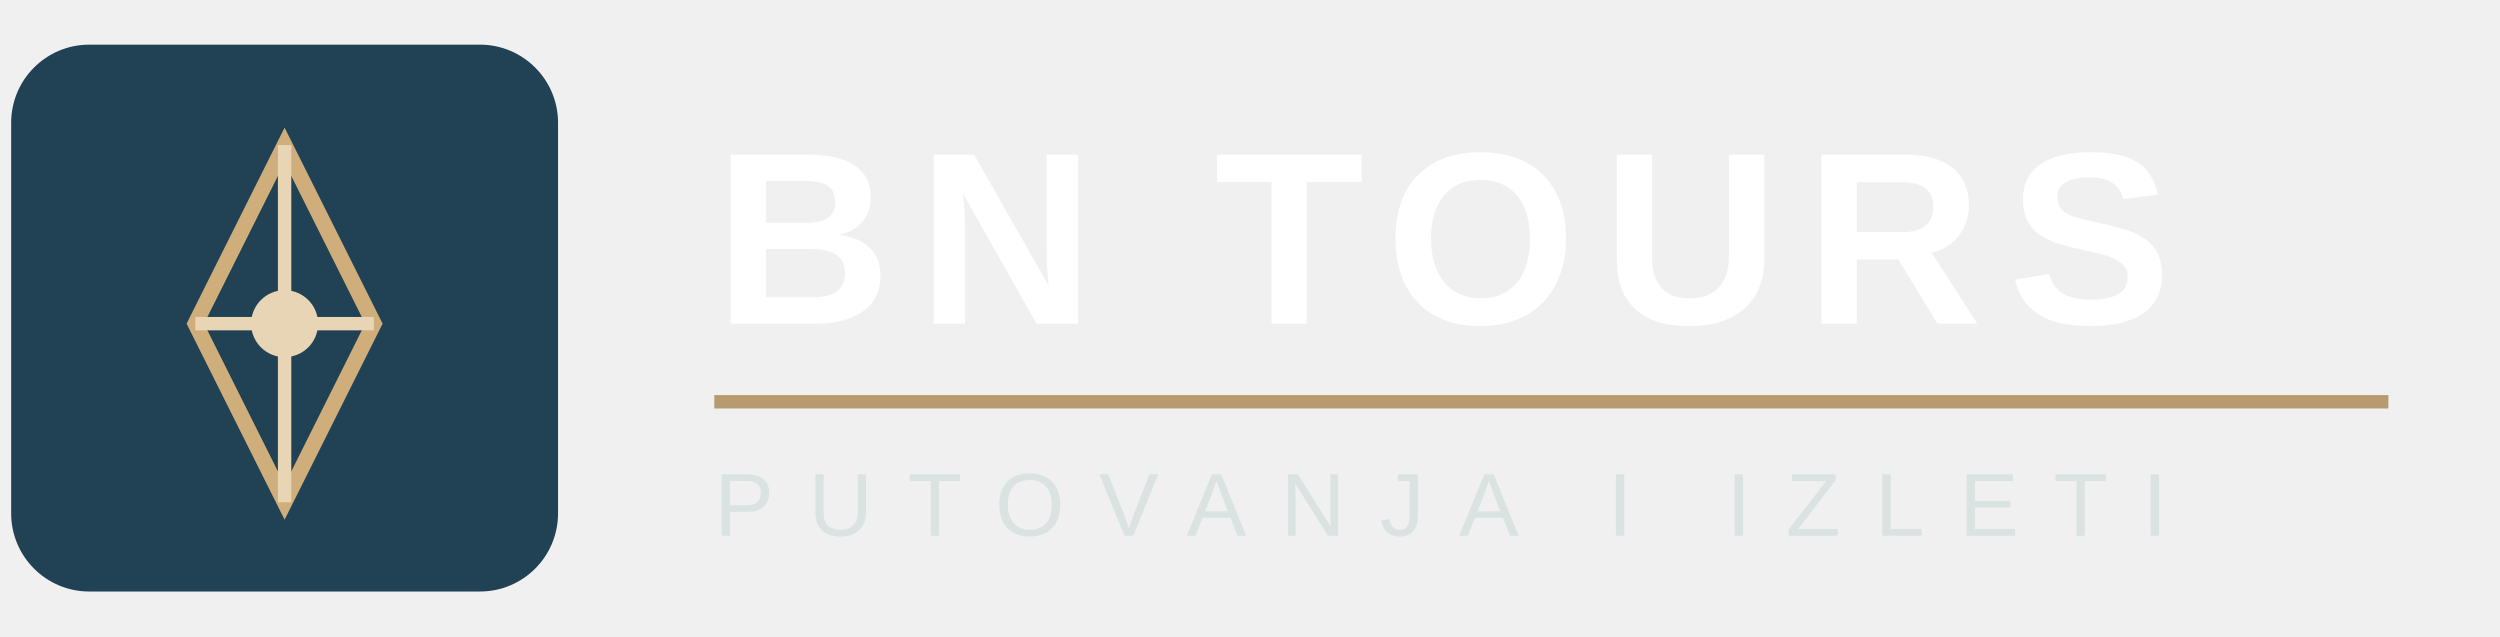
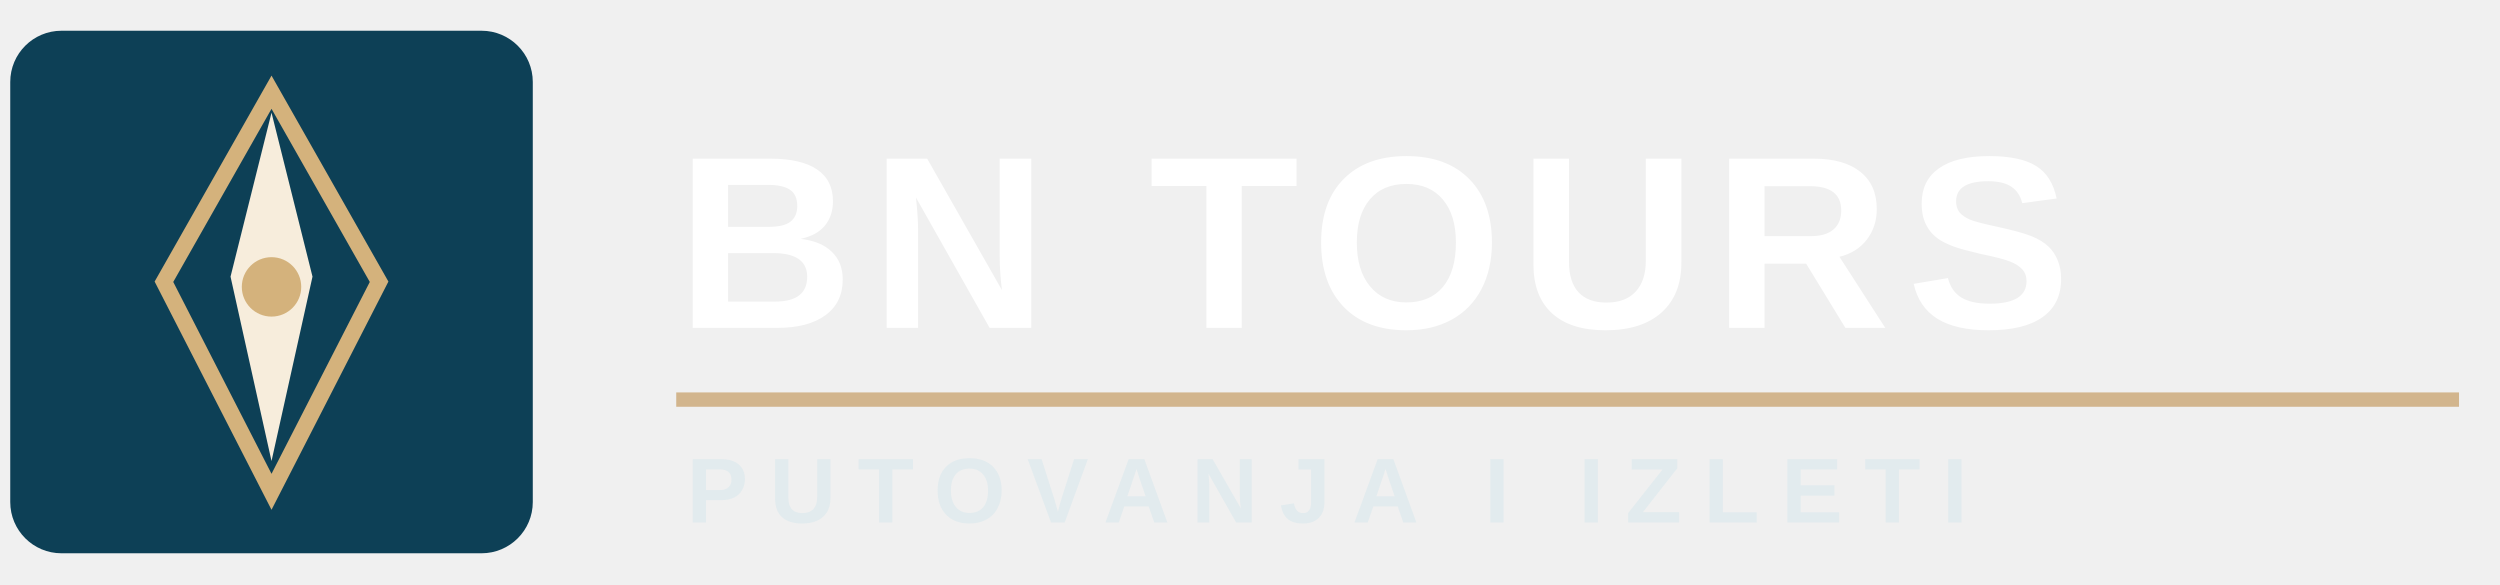
- <svg xmlns="http://www.w3.org/2000/svg" width="224" height="57" viewBox="0 0 224 57">
-   <rect x="1" y="4" width="49" height="49" rx="7" fill="#204254" />
-   <path d="M25.5 13l8 16-8 16-8-16z" stroke="#d0ae7b" stroke-width="1.4" fill="none" />
-   <path d="M25.5 13v32M17.5 29h16" stroke="#e7d5b6" stroke-width="1.2" />
-   <circle cx="25.5" cy="29" r="3" fill="#e7d5b6" />
-   <text x="64" y="29" font-family="Arial,Helvetica,sans-serif" font-size="22" font-weight="700" letter-spacing="2.3" fill="#ffffff">BN TOURS</text>
-   <path d="M64 36h150" stroke="#b89a6f" stroke-width="1.2" />
-   <text x="64" y="48" font-family="Arial,sans-serif" font-size="8" letter-spacing="3.1" fill="#dae3e1">PUTOVANJA I IZLETI</text>
+ <svg xmlns="http://www.w3.org/2000/svg" viewBox="0 0 244 57" width="244" height="57">
+   <rect x="1" y="3" width="51" height="51" rx="5" fill="#0d4056" />
+   <path d="m26.5 9 10.5 18.5L26.5 48 16 27.5Z" fill="none" stroke="#d4b27c" stroke-width="1.6" />
+   <path d="m26.5 11 4 16-4 18-4-18Z" fill="#f7eddc" />
+   <circle cx="26.5" cy="28" r="2.9" fill="#d4b27c" />
+   <text x="66" y="32" fill="#ffffff" font-family="Arial,Helvetica,sans-serif" font-size="24" font-weight="700" letter-spacing="1.6">BN TOURS</text>
+   <path d="M66 39H240" stroke="#d2b58d" stroke-width="1.4" />
+   <text x="67" y="51" fill="#e2ebee" font-family="Arial,Helvetica,sans-serif" font-size="9" font-weight="600" letter-spacing="2.1">PUTOVANJA I IZLETI</text>
</svg>
